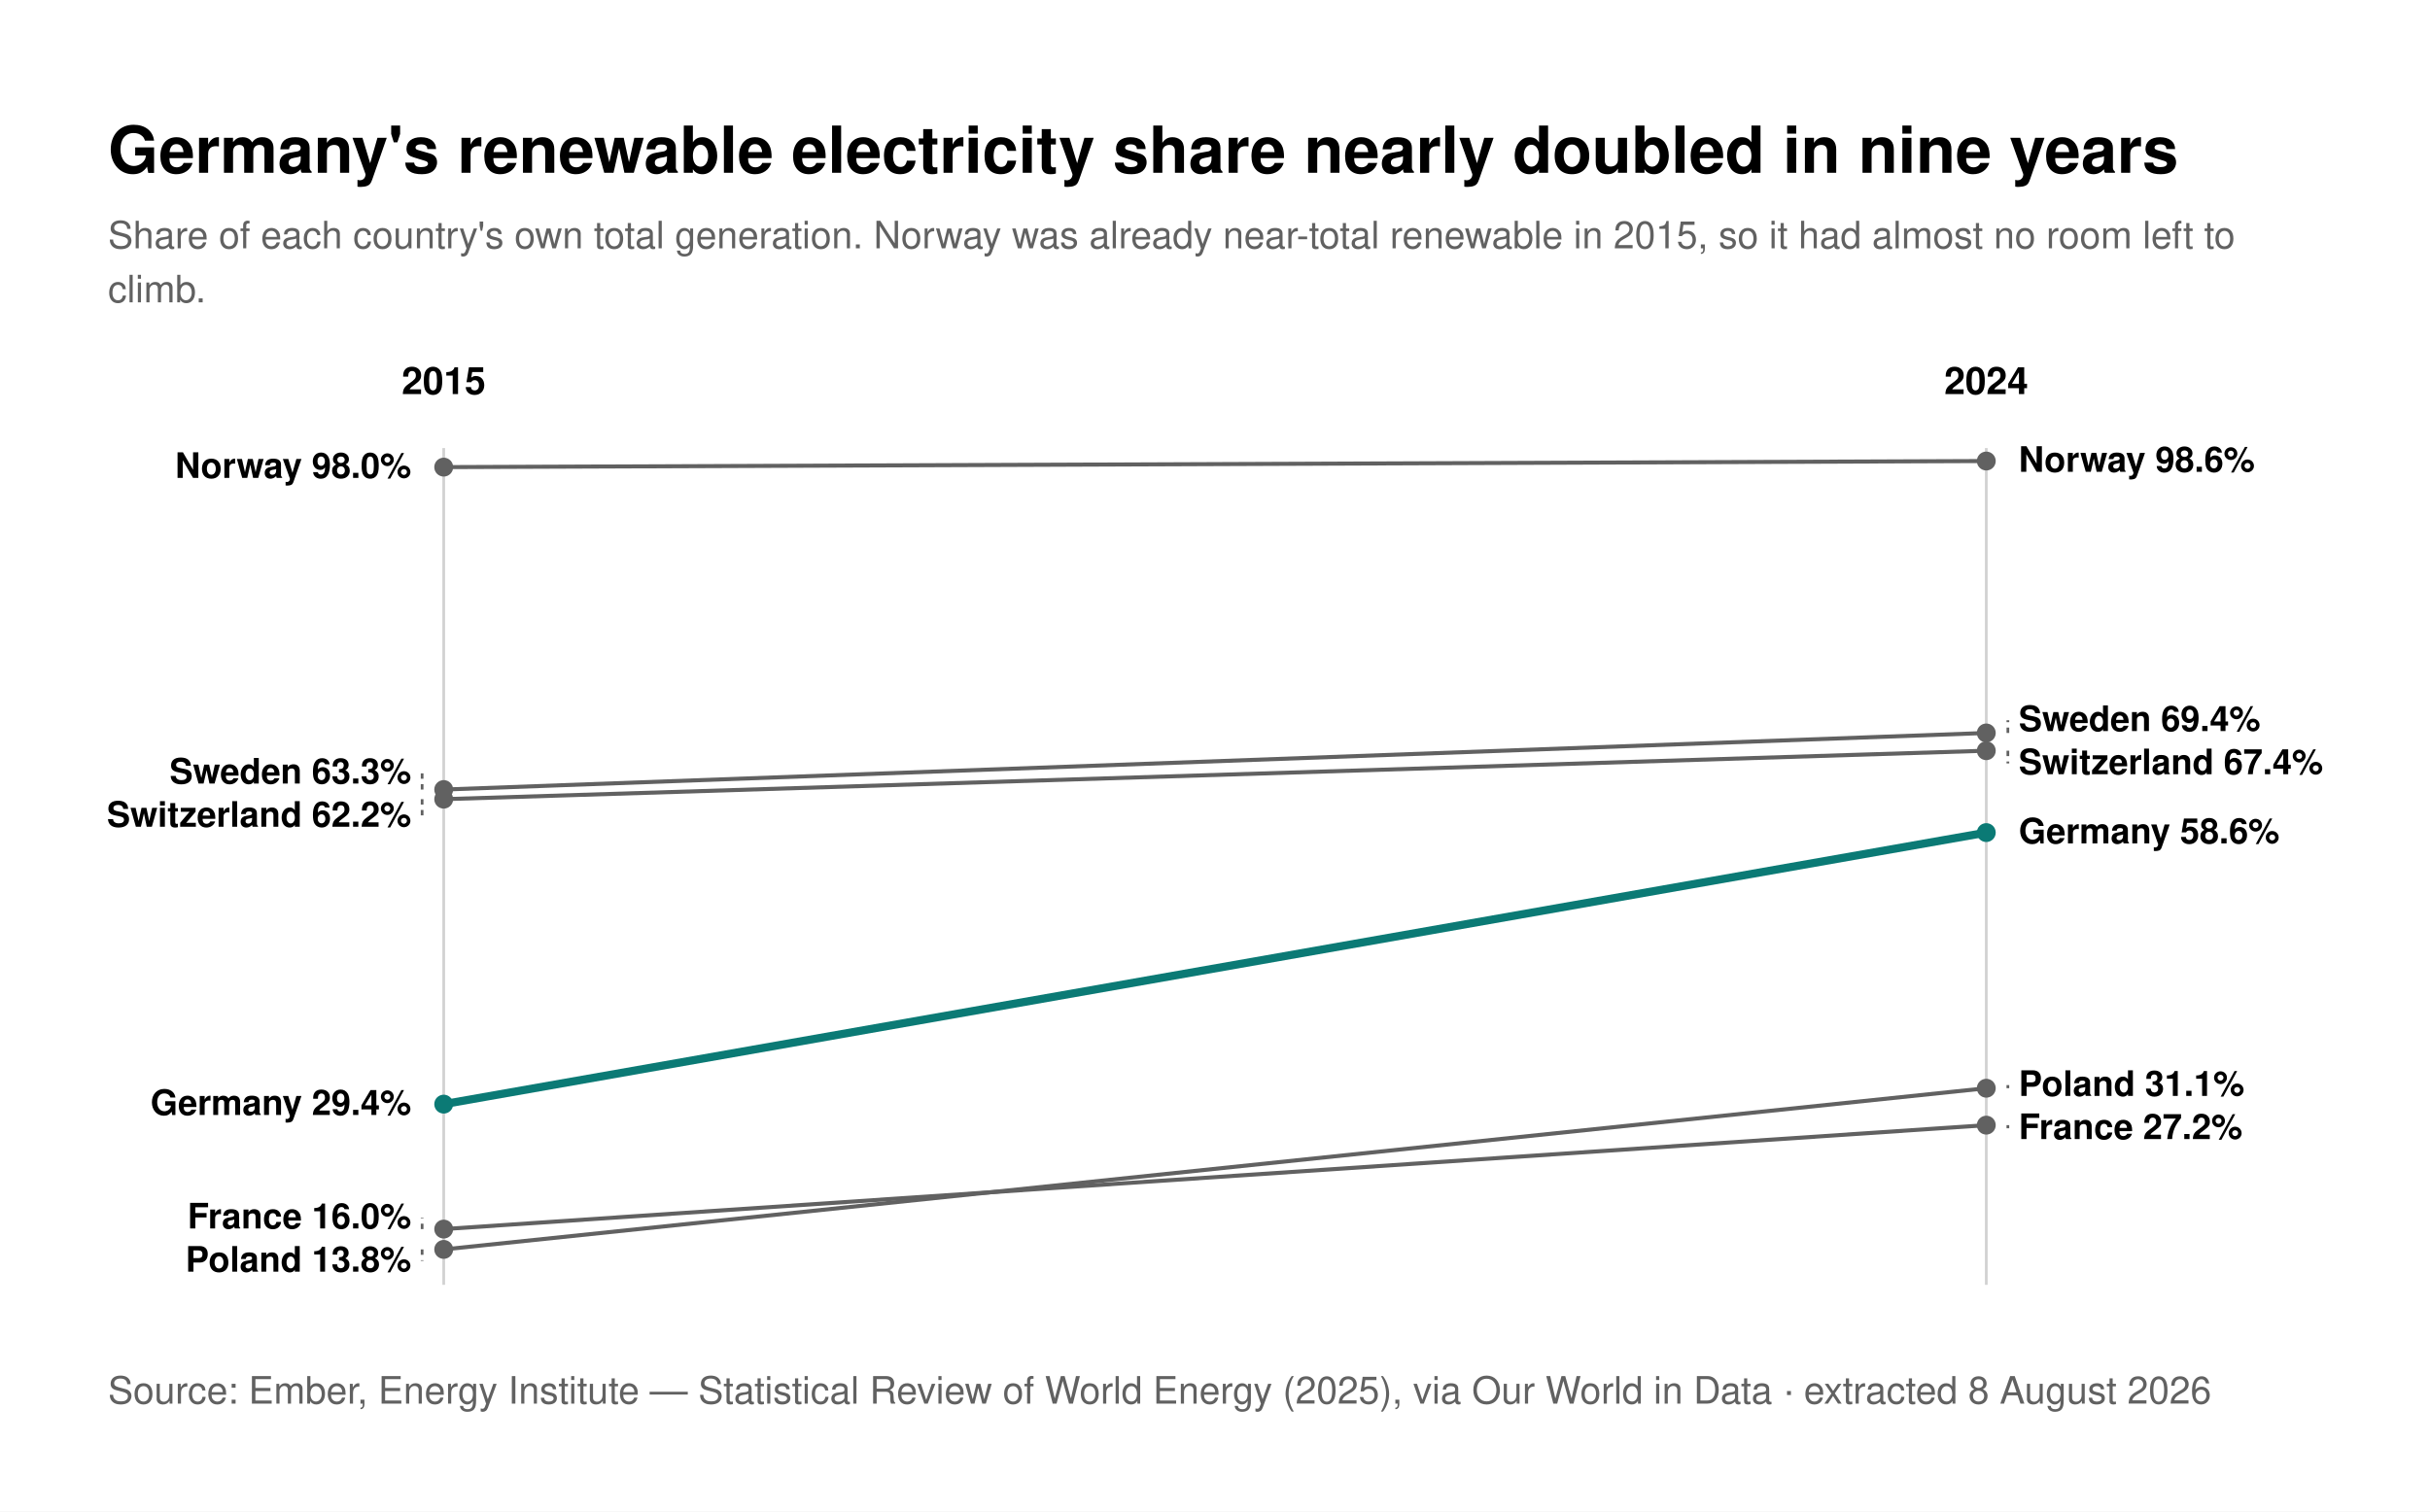
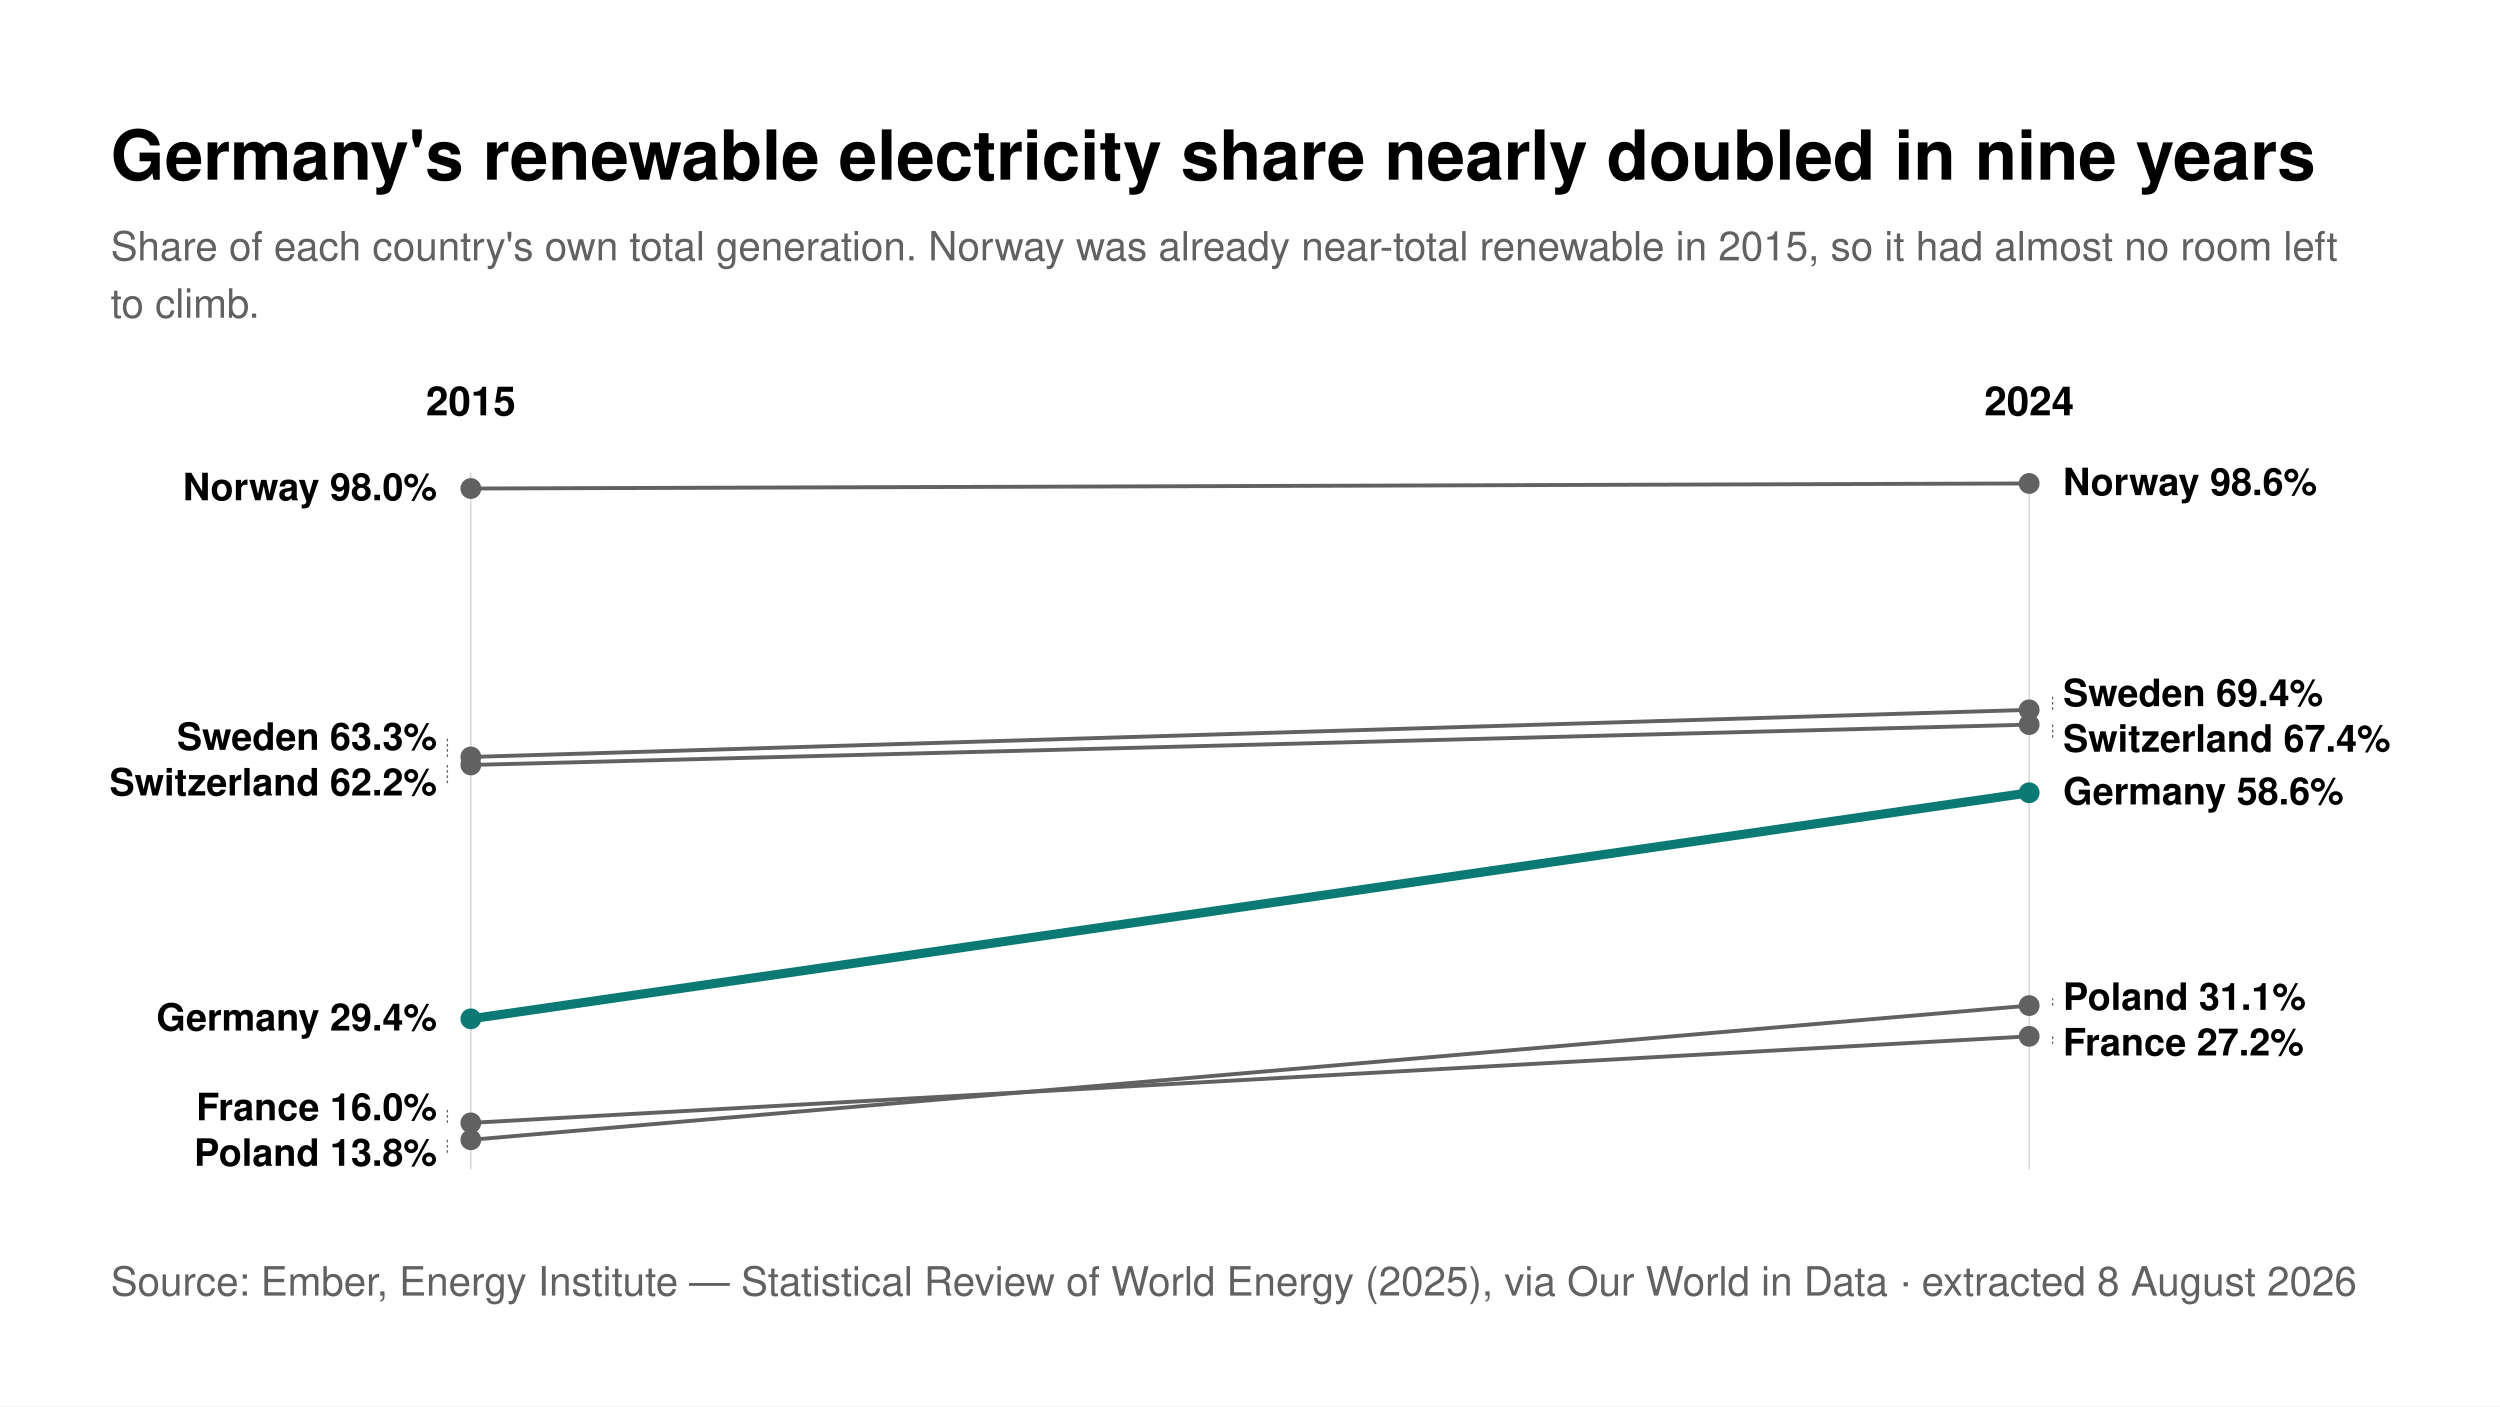
- <svg xmlns="http://www.w3.org/2000/svg" width="900" height="560" viewBox="0 0 900 560" role="img" font-family="Helvetica, Arial, sans-serif">
-   <rect x="0" y="0" width="900" height="560" fill="#FFFFFF" />
-   <text x="40" y="64" fill="#000000" font-size="24" font-weight="700">Germany's renewable electricity share nearly doubled in nine years</text>
-   <text x="40" y="92" fill="#616161" font-size="14">Share of each country's own total generation. Norway was already near-total renewable in 2015, so it had almost no room left to</text>
-   <text x="40" y="112" fill="#616161" font-size="14">climb.</text>
-   <text x="40" y="520" fill="#616161" font-size="14">Source: Ember, Energy Institute — Statistical Review of World Energy (2025), via Our World in Data · extracted 8 August 2026</text>
-   <line x1="164.341" x2="164.341" y1="166" y2="476" stroke="#d1d1d1" stroke-width="1" />
-   <line x1="735.659" x2="735.659" y1="166" y2="476" stroke="#d1d1d1" stroke-width="1" />
-   <text x="164.341" y="146" fill="#000000" font-size="14" font-weight="700" text-anchor="middle">2015</text>
-   <text x="735.659" y="146" fill="#000000" font-size="14" font-weight="700" text-anchor="middle">2024</text>
+ <svg xmlns="http://www.w3.org/2000/svg" width="1920" height="1080" viewBox="0 0 1920 1080" role="img" font-family="Helvetica, Arial, sans-serif" data-ladder="none">
+   <rect x="0" y="0" width="1920" height="1080" fill="#FFFFFF" />
+   <text x="85" y="138" fill="#000000" font-size="53" font-weight="700">Germany's renewable electricity share nearly doubled in nine years</text>
+   <text x="85" y="200" fill="#616161" font-size="31">Share of each country's own total generation. Norway was already near-total renewable in 2015, so it had almost no room left</text>
+   <text x="85" y="244" fill="#616161" font-size="31">to climb.</text>
+   <text x="85" y="995" fill="#616161" font-size="31">Source: Ember, Energy Institute — Statistical Review of World Energy (2025), via Our World in Data · extracted 8 August 2026</text>
+   <line x1="361.606" x2="361.606" y1="363" y2="898" stroke="#d1d1d1" stroke-width="1" />
+   <line x1="1558.394" x2="1558.394" y1="363" y2="898" stroke="#d1d1d1" stroke-width="1" />
+   <text x="361.606" y="319" fill="#000000" font-size="31" font-weight="700" text-anchor="middle">2015</text>
+   <text x="1558.394" y="319" fill="#000000" font-size="31" font-weight="700" text-anchor="middle">2024</text>
  <g>
-     <line x1="164.341" y1="173.057" x2="735.659" y2="170.801" stroke="#616161" stroke-width="1.5" />
-     <circle cx="164.341" cy="173.057" r="3.5" fill="#616161" />
-     <circle cx="735.659" cy="170.801" r="3.5" fill="#616161" />
-     <line x1="156.341" y1="173.057" x2="156.341" y2="173.057" stroke="#616161" stroke-width="1" stroke-dasharray="2 2" opacity="0" />
-     <text x="152.341" y="177.057" fill="#000000" font-size="13" font-weight="600" text-anchor="end">Norway 98.0%</text>
-     <line x1="743.659" y1="170.801" x2="743.659" y2="170.801" stroke="#616161" stroke-width="1" stroke-dasharray="2 2" opacity="0" />
-     <text x="747.659" y="174.801" fill="#000000" font-size="13" font-weight="600" text-anchor="start">Norway 98.6%</text>
+     <line x1="361.606" y1="375.18" x2="1558.394" y2="371.286" stroke="#616161" stroke-width="3" />
+     <circle cx="361.606" cy="375.18" r="8" fill="#616161" />
+     <circle cx="1558.394" cy="371.286" r="8" fill="#616161" />
+     <line x1="343.606" y1="375.18" x2="343.606" y2="375.18" stroke="#616161" stroke-width="1" stroke-dasharray="2 2" opacity="0" />
+     <text x="335.606" y="384.18" fill="#000000" font-size="29" font-weight="600" text-anchor="end">Norway 98.0%</text>
+     <line x1="1576.394" y1="371.286" x2="1576.394" y2="371.286" stroke="#616161" stroke-width="1" stroke-dasharray="2 2" opacity="0" />
+     <text x="1584.394" y="380.286" fill="#000000" font-size="29" font-weight="600" text-anchor="start">Norway 98.6%</text>
  </g>
  <g>
-     <line x1="164.341" y1="292.509" x2="735.659" y2="271.544" stroke="#616161" stroke-width="1.5" />
-     <circle cx="164.341" cy="292.509" r="3.5" fill="#616161" />
-     <circle cx="735.659" cy="271.544" r="3.5" fill="#616161" />
-     <line x1="156.341" y1="292.509" x2="156.341" y2="286.291" stroke="#616161" stroke-width="1" stroke-dasharray="2 2" opacity="1" />
-     <text x="152.341" y="290.291" fill="#000000" font-size="13" font-weight="600" text-anchor="end">Sweden 63.3%</text>
-     <line x1="743.659" y1="271.544" x2="743.659" y2="266.832" stroke="#616161" stroke-width="1" stroke-dasharray="2 2" opacity="1" />
-     <text x="747.659" y="270.832" fill="#000000" font-size="13" font-weight="600" text-anchor="start">Sweden 69.4%</text>
+     <line x1="361.606" y1="581.33" x2="1558.394" y2="545.149" stroke="#616161" stroke-width="3" />
+     <circle cx="361.606" cy="581.33" r="8" fill="#616161" />
+     <circle cx="1558.394" cy="545.149" r="8" fill="#616161" />
+     <line x1="343.606" y1="581.33" x2="343.606" y2="566.905" stroke="#616161" stroke-width="1" stroke-dasharray="2 2" opacity="1" />
+     <text x="335.606" y="575.905" fill="#000000" font-size="29" font-weight="600" text-anchor="end">Sweden 63.3%</text>
+     <line x1="1576.394" y1="545.149" x2="1576.394" y2="533.322" stroke="#616161" stroke-width="1" stroke-dasharray="2 2" opacity="1" />
+     <text x="1584.394" y="542.322" fill="#000000" font-size="29" font-weight="600" text-anchor="start">Sweden 69.4%</text>
  </g>
  <g>
-     <line x1="164.341" y1="296.072" x2="735.659" y2="278.119" stroke="#616161" stroke-width="1.5" />
-     <circle cx="164.341" cy="296.072" r="3.5" fill="#616161" />
-     <circle cx="735.659" cy="278.119" r="3.5" fill="#616161" />
-     <line x1="156.341" y1="296.072" x2="156.341" y2="302.291" stroke="#616161" stroke-width="1" stroke-dasharray="2 2" opacity="1" />
-     <text x="152.341" y="306.291" fill="#000000" font-size="13" font-weight="600" text-anchor="end">Switzerland 62.2%</text>
-     <line x1="743.659" y1="278.119" x2="743.659" y2="282.832" stroke="#616161" stroke-width="1" stroke-dasharray="2 2" opacity="1" />
-     <text x="747.659" y="286.832" fill="#000000" font-size="13" font-weight="600" text-anchor="start">Switzerland 67.4%</text>
+     <line x1="361.606" y1="587.48" x2="1558.394" y2="556.496" stroke="#616161" stroke-width="3" />
+     <circle cx="361.606" cy="587.48" r="8" fill="#616161" />
+     <circle cx="1558.394" cy="556.496" r="8" fill="#616161" />
+     <line x1="343.606" y1="587.48" x2="343.606" y2="601.905" stroke="#616161" stroke-width="1" stroke-dasharray="2 2" opacity="1" />
+     <text x="335.606" y="610.905" fill="#000000" font-size="29" font-weight="600" text-anchor="end">Switzerland 62.2%</text>
+     <line x1="1576.394" y1="556.496" x2="1576.394" y2="568.322" stroke="#616161" stroke-width="1" stroke-dasharray="2 2" opacity="1" />
+     <text x="1584.394" y="577.322" fill="#000000" font-size="29" font-weight="600" text-anchor="start">Switzerland 67.4%</text>
  </g>
  <g>
-     <line x1="164.341" y1="409.057" x2="735.659" y2="308.454" stroke="#0B7A75" stroke-width="3" />
-     <circle cx="164.341" cy="409.057" r="3.5" fill="#0B7A75" />
-     <circle cx="735.659" cy="308.454" r="3.5" fill="#0B7A75" />
-     <line x1="156.341" y1="409.057" x2="156.341" y2="409.057" stroke="#0B7A75" stroke-width="1" stroke-dasharray="2 2" opacity="0" />
-     <text x="152.341" y="413.057" fill="#000000" font-size="13" font-weight="700" text-anchor="end">Germany 29.4%</text>
-     <line x1="743.659" y1="308.454" x2="743.659" y2="308.454" stroke="#0B7A75" stroke-width="1" stroke-dasharray="2 2" opacity="0" />
-     <text x="747.659" y="312.454" fill="#000000" font-size="13" font-weight="700" text-anchor="start">Germany 58.6%</text>
+     <line x1="361.606" y1="782.469" x2="1558.394" y2="608.848" stroke="#0B7A75" stroke-width="7" />
+     <circle cx="361.606" cy="782.469" r="8" fill="#0B7A75" />
+     <circle cx="1558.394" cy="608.848" r="8" fill="#0B7A75" />
+     <line x1="343.606" y1="782.469" x2="343.606" y2="782.469" stroke="#0B7A75" stroke-width="1" stroke-dasharray="2 2" opacity="0" />
+     <text x="335.606" y="791.469" fill="#000000" font-size="29" font-weight="700" text-anchor="end">Germany 29.4%</text>
+     <line x1="1576.394" y1="608.848" x2="1576.394" y2="608.848" stroke="#0B7A75" stroke-width="1" stroke-dasharray="2 2" opacity="0" />
+     <text x="1584.394" y="617.848" fill="#000000" font-size="29" font-weight="700" text-anchor="start">Germany 58.6%</text>
  </g>
  <g>
-     <line x1="164.341" y1="462.876" x2="735.659" y2="403.161" stroke="#616161" stroke-width="1.5" />
-     <circle cx="164.341" cy="462.876" r="3.5" fill="#616161" />
-     <circle cx="735.659" cy="403.161" r="3.5" fill="#616161" />
-     <line x1="156.341" y1="462.876" x2="156.341" y2="467.112" stroke="#616161" stroke-width="1" stroke-dasharray="2 2" opacity="1" />
-     <text x="152.341" y="471.112" fill="#000000" font-size="13" font-weight="600" text-anchor="end">Poland 13.8%</text>
-     <line x1="743.659" y1="403.161" x2="743.659" y2="401.999" stroke="#616161" stroke-width="1" stroke-dasharray="2 2" opacity="1" />
-     <text x="747.659" y="405.999" fill="#000000" font-size="13" font-weight="600" text-anchor="start">Poland 31.1%</text>
+     <line x1="361.606" y1="875.351" x2="1558.394" y2="772.294" stroke="#616161" stroke-width="3" />
+     <circle cx="361.606" cy="875.351" r="8" fill="#616161" />
+     <circle cx="1558.394" cy="772.294" r="8" fill="#616161" />
+     <line x1="343.606" y1="875.351" x2="343.606" y2="886.354" stroke="#616161" stroke-width="1" stroke-dasharray="2 2" opacity="1" />
+     <text x="335.606" y="895.354" fill="#000000" font-size="29" font-weight="600" text-anchor="end">Poland 13.8%</text>
+     <line x1="1576.394" y1="772.294" x2="1576.394" y2="766.596" stroke="#616161" stroke-width="1" stroke-dasharray="2 2" opacity="1" />
+     <text x="1584.394" y="775.596" fill="#000000" font-size="29" font-weight="600" text-anchor="start">Poland 31.1%</text>
  </g>
  <g>
-     <line x1="164.341" y1="455.347" x2="735.659" y2="416.838" stroke="#616161" stroke-width="1.5" />
-     <circle cx="164.341" cy="455.347" r="3.5" fill="#616161" />
-     <circle cx="735.659" cy="416.838" r="3.5" fill="#616161" />
-     <line x1="156.341" y1="455.347" x2="156.341" y2="451.112" stroke="#616161" stroke-width="1" stroke-dasharray="2 2" opacity="1" />
-     <text x="152.341" y="455.112" fill="#000000" font-size="13" font-weight="600" text-anchor="end">France 16.0%</text>
-     <line x1="743.659" y1="416.838" x2="743.659" y2="417.999" stroke="#616161" stroke-width="1" stroke-dasharray="2 2" opacity="1" />
-     <text x="747.659" y="421.999" fill="#000000" font-size="13" font-weight="600" text-anchor="start">France 27.2%</text>
+     <line x1="361.606" y1="862.357" x2="1558.394" y2="795.898" stroke="#616161" stroke-width="3" />
+     <circle cx="361.606" cy="862.357" r="8" fill="#616161" />
+     <circle cx="1558.394" cy="795.898" r="8" fill="#616161" />
+     <line x1="343.606" y1="862.357" x2="343.606" y2="851.354" stroke="#616161" stroke-width="1" stroke-dasharray="2 2" opacity="1" />
+     <text x="335.606" y="860.354" fill="#000000" font-size="29" font-weight="600" text-anchor="end">France 16.0%</text>
+     <line x1="1576.394" y1="795.898" x2="1576.394" y2="801.596" stroke="#616161" stroke-width="1" stroke-dasharray="2 2" opacity="1" />
+     <text x="1584.394" y="810.596" fill="#000000" font-size="29" font-weight="600" text-anchor="start">France 27.2%</text>
  </g>
</svg>
